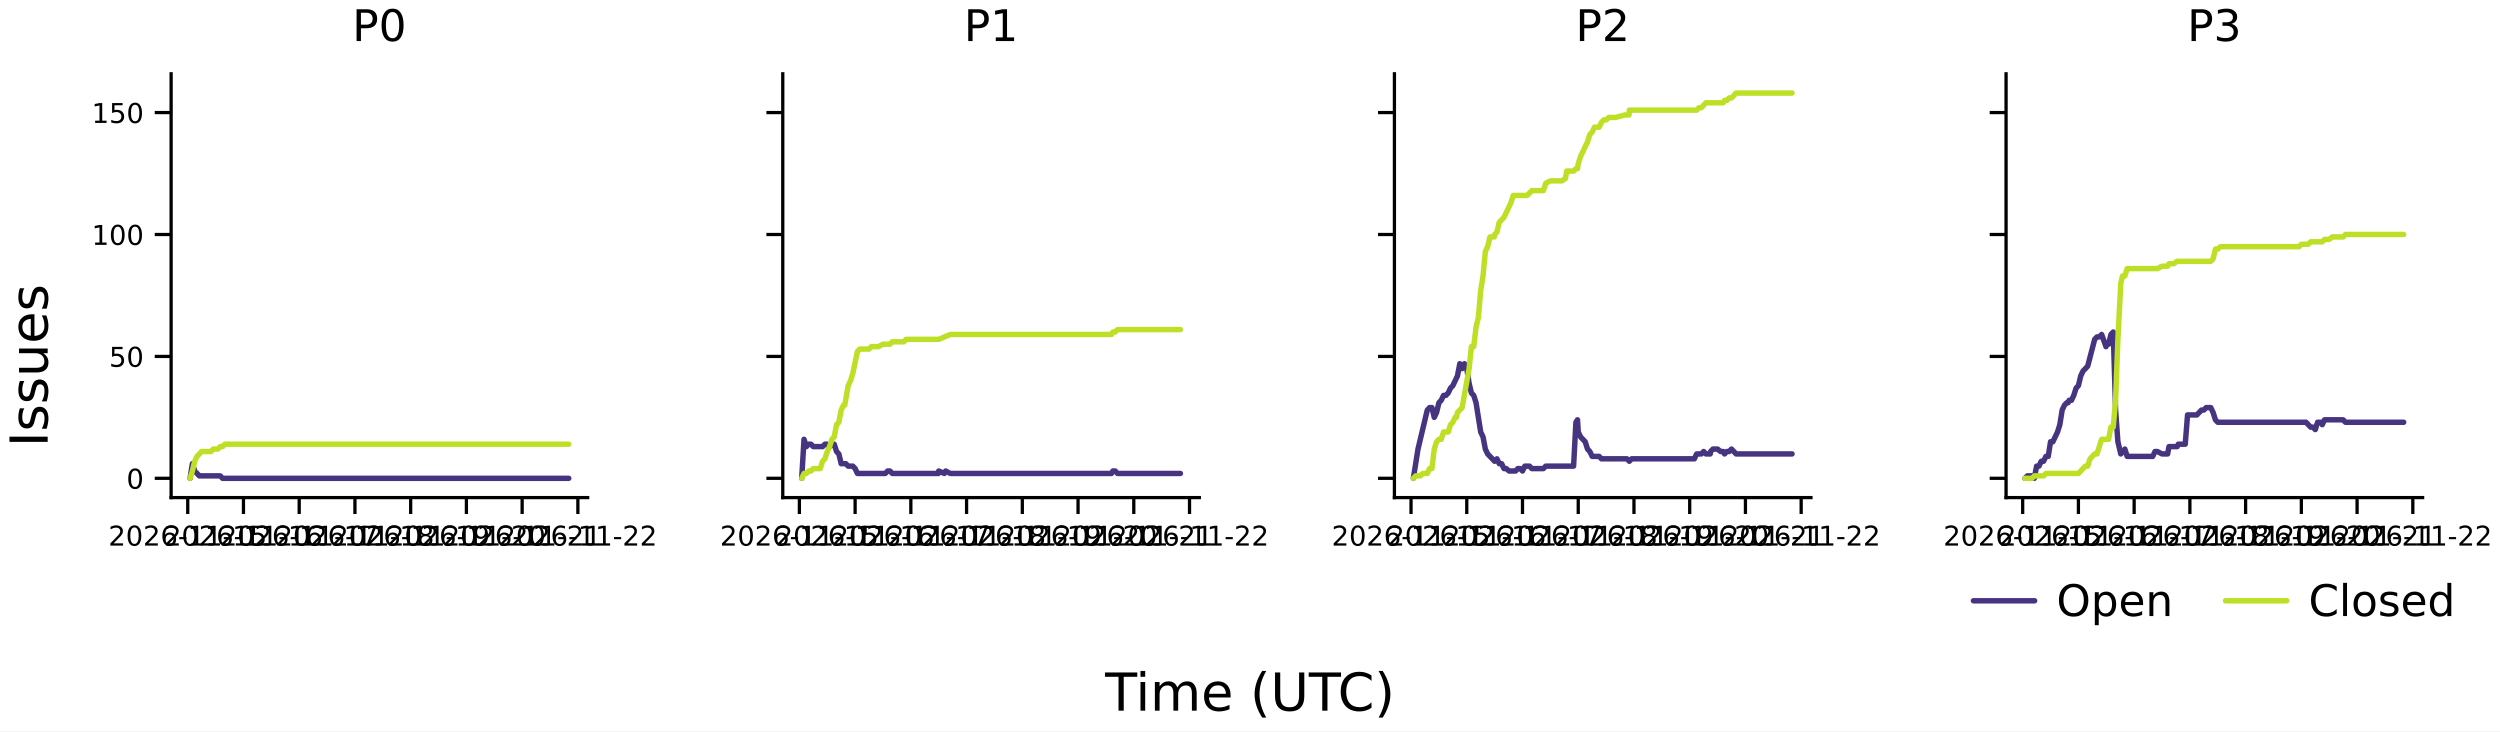
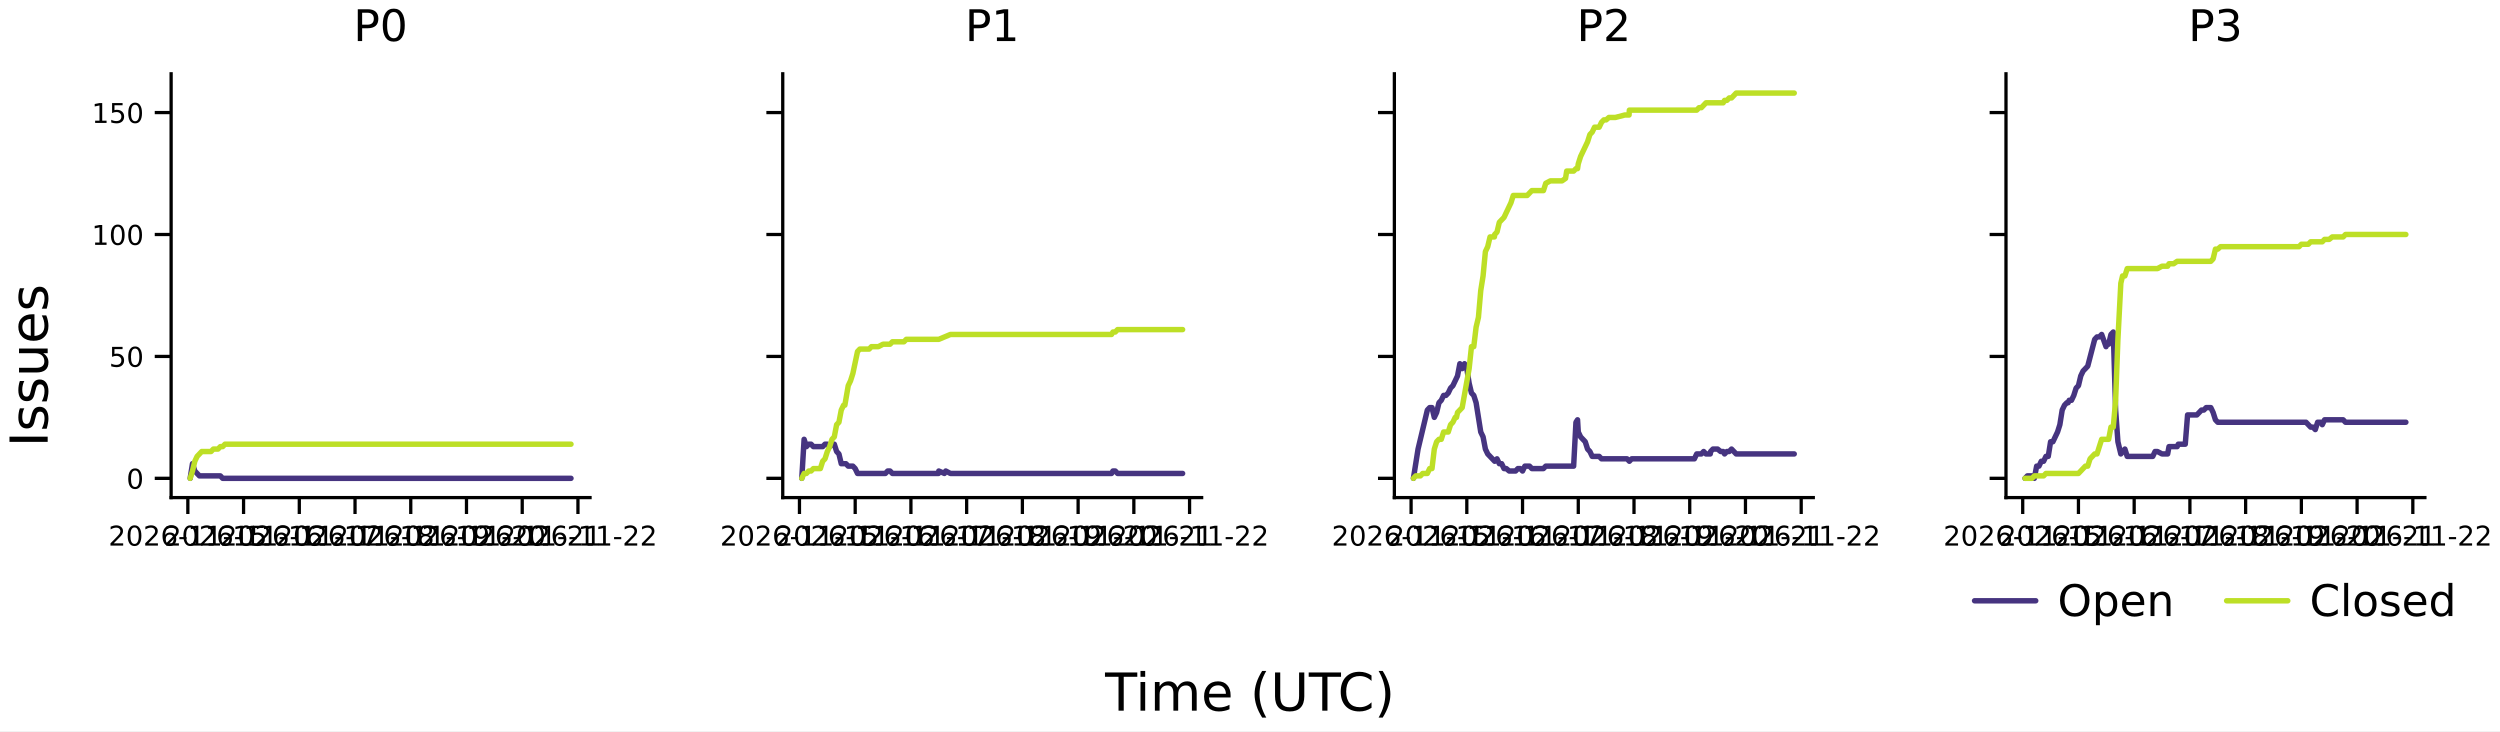
- <svg xmlns="http://www.w3.org/2000/svg" xmlns:xlink="http://www.w3.org/1999/xlink" width="457.922pt" height="133.92pt" viewBox="0 0 457.922 133.92" version="1.1">
+ <svg xmlns="http://www.w3.org/2000/svg" xmlns:xlink="http://www.w3.org/1999/xlink" width="457.921pt" height="133.92pt" viewBox="0 0 457.921 133.92" version="1.1">
  <defs>
    <style type="text/css">*{stroke-linejoin: round; stroke-linecap: butt}</style>
  </defs>
  <g id="figure_1">
    <g id="patch_1">
-       <path d="M 0 133.92  L 457.922 133.92  L 457.922 0  L 0 0  z " style="fill: #ffffff" />
+       <path d="M 0 133.92  L 457.921 133.92  L 457.921 0  L 0 0  z " style="fill: #ffffff" />
    </g>
    <g id="axes_1">
      <g id="patch_2">
-         <path d="M 31.344 91.143  L 107.643 91.143  L 107.643 13.518  L 31.344 13.518  z " style="fill: #ffffff" />
+         <path d="M 31.344 91.143  L 108.074 91.143  L 108.074 13.518  L 31.344 13.518  z " style="fill: #ffffff" />
      </g>
      <g id="matplotlib.axis_1">
        <g id="xtick_1">
          <g id="line2d_1">
            <defs>
-               <path id="m4ff98af9e7" d="M 0 0  L 0 3  " style="stroke: #000000; stroke-width: 0.6" />
+               <path id="m956d6ae43d" d="M 0 0  L 0 3  " style="stroke: #000000; stroke-width: 0.6" />
            </defs>
            <g>
-               <use xlink:href="#m4ff98af9e7" x="34.387" y="91.143" style="stroke: #000000; stroke-width: 0.6" />
+               <use xlink:href="#m956d6ae43d" x="34.406" y="91.143" style="stroke: #000000; stroke-width: 0.6" />
            </g>
          </g>
          <g id="text_1">
-             <text style="font-size: 5px; font-family: 'DejaVu Sans', sans-serif; text-anchor: middle" x="34.387" y="99.942" transform="rotate(-0 34.38653 99.94197)">2026-11-15</text>
+             <text style="font-size: 5px; font-family: 'DejaVu Sans', sans-serif; text-anchor: middle" x="34.406" y="99.942" transform="rotate(-0 34.40614 99.94197)">2026-11-15</text>
          </g>
        </g>
        <g id="xtick_2">
          <g id="line2d_2">
            <g>
-               <use xlink:href="#m4ff98af9e7" x="44.595" y="91.143" style="stroke: #000000; stroke-width: 0.6" />
+               <use xlink:href="#m956d6ae43d" x="44.614" y="91.143" style="stroke: #000000; stroke-width: 0.6" />
            </g>
          </g>
          <g id="text_2">
-             <text style="font-size: 5px; font-family: 'DejaVu Sans', sans-serif; text-anchor: middle" x="44.595" y="99.942" transform="rotate(-0 44.5953 99.94197)">2026-11-16</text>
+             <text style="font-size: 5px; font-family: 'DejaVu Sans', sans-serif; text-anchor: middle" x="44.614" y="99.942" transform="rotate(-0 44.61412 99.94197)">2026-11-16</text>
          </g>
        </g>
        <g id="xtick_3">
          <g id="line2d_3">
            <g>
-               <use xlink:href="#m4ff98af9e7" x="54.804" y="91.143" style="stroke: #000000; stroke-width: 0.6" />
+               <use xlink:href="#m956d6ae43d" x="54.822" y="91.143" style="stroke: #000000; stroke-width: 0.6" />
            </g>
          </g>
          <g id="text_3">
-             <text style="font-size: 5px; font-family: 'DejaVu Sans', sans-serif; text-anchor: middle" x="54.804" y="99.942" transform="rotate(-0 54.80407 99.94197)">2026-11-17</text>
+             <text style="font-size: 5px; font-family: 'DejaVu Sans', sans-serif; text-anchor: middle" x="54.822" y="99.942" transform="rotate(-0 54.82209 99.94197)">2026-11-17</text>
          </g>
        </g>
        <g id="xtick_4">
          <g id="line2d_4">
            <g>
-               <use xlink:href="#m4ff98af9e7" x="65.013" y="91.143" style="stroke: #000000; stroke-width: 0.6" />
+               <use xlink:href="#m956d6ae43d" x="65.03" y="91.143" style="stroke: #000000; stroke-width: 0.6" />
            </g>
          </g>
          <g id="text_4">
-             <text style="font-size: 5px; font-family: 'DejaVu Sans', sans-serif; text-anchor: middle" x="65.013" y="99.942" transform="rotate(-0 65.01285 99.94197)">2026-11-18</text>
+             <text style="font-size: 5px; font-family: 'DejaVu Sans', sans-serif; text-anchor: middle" x="65.03" y="99.942" transform="rotate(-0 65.03007 99.94197)">2026-11-18</text>
          </g>
        </g>
        <g id="xtick_5">
          <g id="line2d_5">
            <g>
-               <use xlink:href="#m4ff98af9e7" x="75.222" y="91.143" style="stroke: #000000; stroke-width: 0.6" />
+               <use xlink:href="#m956d6ae43d" x="75.238" y="91.143" style="stroke: #000000; stroke-width: 0.6" />
            </g>
          </g>
          <g id="text_5">
-             <text style="font-size: 5px; font-family: 'DejaVu Sans', sans-serif; text-anchor: middle" x="75.222" y="99.942" transform="rotate(-0 75.22162 99.94197)">2026-11-19</text>
+             <text style="font-size: 5px; font-family: 'DejaVu Sans', sans-serif; text-anchor: middle" x="75.238" y="99.942" transform="rotate(-0 75.23804 99.94197)">2026-11-19</text>
          </g>
        </g>
        <g id="xtick_6">
          <g id="line2d_6">
            <g>
-               <use xlink:href="#m4ff98af9e7" x="85.43" y="91.143" style="stroke: #000000; stroke-width: 0.6" />
+               <use xlink:href="#m956d6ae43d" x="85.446" y="91.143" style="stroke: #000000; stroke-width: 0.6" />
            </g>
          </g>
          <g id="text_6">
-             <text style="font-size: 5px; font-family: 'DejaVu Sans', sans-serif; text-anchor: middle" x="85.43" y="99.942" transform="rotate(-0 85.43039 99.94197)">2026-11-20</text>
+             <text style="font-size: 5px; font-family: 'DejaVu Sans', sans-serif; text-anchor: middle" x="85.446" y="99.942" transform="rotate(-0 85.44602 99.94197)">2026-11-20</text>
          </g>
        </g>
        <g id="xtick_7">
          <g id="line2d_7">
            <g>
-               <use xlink:href="#m4ff98af9e7" x="95.639" y="91.143" style="stroke: #000000; stroke-width: 0.6" />
+               <use xlink:href="#m956d6ae43d" x="95.654" y="91.143" style="stroke: #000000; stroke-width: 0.6" />
            </g>
          </g>
          <g id="text_7">
-             <text style="font-size: 5px; font-family: 'DejaVu Sans', sans-serif; text-anchor: middle" x="95.639" y="99.942" transform="rotate(-0 95.63916 99.94197)">2026-11-21</text>
+             <text style="font-size: 5px; font-family: 'DejaVu Sans', sans-serif; text-anchor: middle" x="95.654" y="99.942" transform="rotate(-0 95.654 99.94197)">2026-11-21</text>
          </g>
        </g>
        <g id="xtick_8">
          <g id="line2d_8">
            <g>
-               <use xlink:href="#m4ff98af9e7" x="105.848" y="91.143" style="stroke: #000000; stroke-width: 0.6" />
+               <use xlink:href="#m956d6ae43d" x="105.862" y="91.143" style="stroke: #000000; stroke-width: 0.6" />
            </g>
          </g>
          <g id="text_8">
-             <text style="font-size: 5px; font-family: 'DejaVu Sans', sans-serif; text-anchor: middle" x="105.848" y="99.942" transform="rotate(-0 105.8479 99.94197)">2026-11-22</text>
+             <text style="font-size: 5px; font-family: 'DejaVu Sans', sans-serif; text-anchor: middle" x="105.862" y="99.942" transform="rotate(-0 105.862 99.94197)">2026-11-22</text>
          </g>
        </g>
      </g>
      <g id="matplotlib.axis_2">
        <g id="ytick_1">
          <g id="line2d_9">
            <defs>
-               <path id="mc484e3bed1" d="M 0 0  L -3 0  " style="stroke: #000000; stroke-width: 0.6" />
+               <path id="mdee4c0a2d7" d="M 0 0  L -3 0  " style="stroke: #000000; stroke-width: 0.6" />
            </defs>
            <g>
-               <use xlink:href="#mc484e3bed1" x="31.344" y="87.615" style="stroke: #000000; stroke-width: 0.6" />
+               <use xlink:href="#mdee4c0a2d7" x="31.344" y="87.615" style="stroke: #000000; stroke-width: 0.6" />
            </g>
          </g>
          <g id="text_9">
            <text style="font-size: 5px; font-family: 'DejaVu Sans', sans-serif; text-anchor: end" x="26.344" y="89.514" transform="rotate(-0 26.34375 89.51415)">0</text>
          </g>
        </g>
        <g id="ytick_2">
          <g id="line2d_10">
            <g>
-               <use xlink:href="#mc484e3bed1" x="31.344" y="65.283" style="stroke: #000000; stroke-width: 0.6" />
+               <use xlink:href="#mdee4c0a2d7" x="31.344" y="65.283" style="stroke: #000000; stroke-width: 0.6" />
            </g>
          </g>
          <g id="text_10">
            <text style="font-size: 5px; font-family: 'DejaVu Sans', sans-serif; text-anchor: end" x="26.344" y="67.182" transform="rotate(-0 26.34375 67.18244)">50</text>
          </g>
        </g>
        <g id="ytick_3">
          <g id="line2d_11">
            <g>
-               <use xlink:href="#mc484e3bed1" x="31.344" y="42.951" style="stroke: #000000; stroke-width: 0.6" />
+               <use xlink:href="#mdee4c0a2d7" x="31.344" y="42.951" style="stroke: #000000; stroke-width: 0.6" />
            </g>
          </g>
          <g id="text_11">
            <text style="font-size: 5px; font-family: 'DejaVu Sans', sans-serif; text-anchor: end" x="26.344" y="44.851" transform="rotate(-0 26.34375 44.85073)">100</text>
          </g>
        </g>
        <g id="ytick_4">
          <g id="line2d_12">
            <g>
-               <use xlink:href="#mc484e3bed1" x="31.344" y="20.62" style="stroke: #000000; stroke-width: 0.6" />
+               <use xlink:href="#mdee4c0a2d7" x="31.344" y="20.62" style="stroke: #000000; stroke-width: 0.6" />
            </g>
          </g>
          <g id="text_12">
            <text style="font-size: 5px; font-family: 'DejaVu Sans', sans-serif; text-anchor: end" x="26.344" y="22.519" transform="rotate(-0 26.34375 22.51902)">150</text>
          </g>
        </g>
      </g>
      <g id="line2d_13">
-         <path d="M 34.812 87.615  L 35.237 84.935  L 35.663 86.275  L 36.513 87.168  L 40.342 87.168  L 40.767 87.615  L 104.175 87.615  L 104.175 87.615  " clip-path="url(#pfee3cff7cd)" style="fill: none; stroke: #463480; stroke-linecap: round" />
+         <path d="M 34.831 87.615  L 35.257 84.935  L 35.682 86.275  L 36.533 87.168  L 40.361 87.168  L 40.786 87.615  L 104.586 87.615  L 104.586 87.615  " clip-path="url(#p3a1aa15838)" style="fill: none; stroke: #463480; stroke-linecap: round" />
      </g>
      <g id="line2d_14">
-         <path d="M 34.812 87.615  L 35.237 86.275  L 35.663 84.488  L 36.088 83.595  L 36.939 82.702  L 38.64 82.702  L 39.066 82.255  L 39.916 82.255  L 40.342 81.808  L 40.767 81.808  L 41.192 81.362  L 104.175 81.362  L 104.175 81.362  " clip-path="url(#pfee3cff7cd)" style="fill: none; stroke: #bddf26; stroke-linecap: round" />
+         <path d="M 34.831 87.615  L 35.257 86.275  L 35.682 84.488  L 36.107 83.595  L 36.958 82.702  L 38.659 82.702  L 39.085 82.255  L 39.935 82.255  L 40.361 81.808  L 40.786 81.808  L 41.211 81.362  L 104.586 81.362  L 104.586 81.362  " clip-path="url(#p3a1aa15838)" style="fill: none; stroke: #bddf26; stroke-linecap: round" />
      </g>
      <g id="patch_3">
        <path d="M 31.344 91.143  L 31.344 13.518  " style="fill: none; stroke: #000000; stroke-width: 0.6; stroke-linejoin: miter; stroke-linecap: square" />
      </g>
      <g id="patch_4">
-         <path d="M 31.344 91.143  L 107.643 91.143  " style="fill: none; stroke: #000000; stroke-width: 0.6; stroke-linejoin: miter; stroke-linecap: square" />
+         <path d="M 31.344 91.143  L 108.074 91.143  " style="fill: none; stroke: #000000; stroke-width: 0.6; stroke-linejoin: miter; stroke-linecap: square" />
      </g>
      <g id="text_13">
-         <text style="font-size: 8px; font-family: 'DejaVu Sans', sans-serif; text-anchor: middle" x="69.493" y="7.518" transform="rotate(-0 69.49336 7.518125)">P0</text>
+         <text style="font-size: 8px; font-family: 'DejaVu Sans', sans-serif; text-anchor: middle" x="69.709" y="7.518" transform="rotate(-0 69.70873 7.518125)">P0</text>
      </g>
    </g>
    <g id="axes_2">
      <g id="patch_5">
-         <path d="M 143.379 91.143  L 219.678 91.143  L 219.678 13.518  L 143.379 13.518  z " style="fill: #ffffff" />
+         <path d="M 143.374 91.143  L 220.104 91.143  L 220.104 13.518  L 143.374 13.518  z " style="fill: #ffffff" />
      </g>
      <g id="matplotlib.axis_3">
        <g id="xtick_9">
          <g id="line2d_15">
            <g>
-               <use xlink:href="#m4ff98af9e7" x="146.421" y="91.143" style="stroke: #000000; stroke-width: 0.6" />
+               <use xlink:href="#m956d6ae43d" x="146.436" y="91.143" style="stroke: #000000; stroke-width: 0.6" />
            </g>
          </g>
          <g id="text_14">
-             <text style="font-size: 5px; font-family: 'DejaVu Sans', sans-serif; text-anchor: middle" x="146.421" y="99.942" transform="rotate(-0 146.4214 99.94197)">2026-11-15</text>
+             <text style="font-size: 5px; font-family: 'DejaVu Sans', sans-serif; text-anchor: middle" x="146.436" y="99.942" transform="rotate(-0 146.4363 99.94197)">2026-11-15</text>
          </g>
        </g>
        <g id="xtick_10">
          <g id="line2d_16">
            <g>
-               <use xlink:href="#m4ff98af9e7" x="156.63" y="91.143" style="stroke: #000000; stroke-width: 0.6" />
+               <use xlink:href="#m956d6ae43d" x="156.644" y="91.143" style="stroke: #000000; stroke-width: 0.6" />
            </g>
          </g>
          <g id="text_15">
-             <text style="font-size: 5px; font-family: 'DejaVu Sans', sans-serif; text-anchor: middle" x="156.63" y="99.942" transform="rotate(-0 156.6302 99.94197)">2026-11-16</text>
+             <text style="font-size: 5px; font-family: 'DejaVu Sans', sans-serif; text-anchor: middle" x="156.644" y="99.942" transform="rotate(-0 156.6443 99.94197)">2026-11-16</text>
          </g>
        </g>
        <g id="xtick_11">
          <g id="line2d_17">
            <g>
-               <use xlink:href="#m4ff98af9e7" x="166.839" y="91.143" style="stroke: #000000; stroke-width: 0.6" />
+               <use xlink:href="#m956d6ae43d" x="166.852" y="91.143" style="stroke: #000000; stroke-width: 0.6" />
            </g>
          </g>
          <g id="text_16">
-             <text style="font-size: 5px; font-family: 'DejaVu Sans', sans-serif; text-anchor: middle" x="166.839" y="99.942" transform="rotate(-0 166.839 99.94197)">2026-11-17</text>
+             <text style="font-size: 5px; font-family: 'DejaVu Sans', sans-serif; text-anchor: middle" x="166.852" y="99.942" transform="rotate(-0 166.8523 99.94197)">2026-11-17</text>
          </g>
        </g>
        <g id="xtick_12">
          <g id="line2d_18">
            <g>
-               <use xlink:href="#m4ff98af9e7" x="177.048" y="91.143" style="stroke: #000000; stroke-width: 0.6" />
+               <use xlink:href="#m956d6ae43d" x="177.06" y="91.143" style="stroke: #000000; stroke-width: 0.6" />
            </g>
          </g>
          <g id="text_17">
-             <text style="font-size: 5px; font-family: 'DejaVu Sans', sans-serif; text-anchor: middle" x="177.048" y="99.942" transform="rotate(-0 177.0478 99.94197)">2026-11-18</text>
+             <text style="font-size: 5px; font-family: 'DejaVu Sans', sans-serif; text-anchor: middle" x="177.06" y="99.942" transform="rotate(-0 177.0603 99.94197)">2026-11-18</text>
          </g>
        </g>
        <g id="xtick_13">
          <g id="line2d_19">
            <g>
-               <use xlink:href="#m4ff98af9e7" x="187.257" y="91.143" style="stroke: #000000; stroke-width: 0.6" />
+               <use xlink:href="#m956d6ae43d" x="187.268" y="91.143" style="stroke: #000000; stroke-width: 0.6" />
            </g>
          </g>
          <g id="text_18">
-             <text style="font-size: 5px; font-family: 'DejaVu Sans', sans-serif; text-anchor: middle" x="187.257" y="99.942" transform="rotate(-0 187.2565 99.94197)">2026-11-19</text>
+             <text style="font-size: 5px; font-family: 'DejaVu Sans', sans-serif; text-anchor: middle" x="187.268" y="99.942" transform="rotate(-0 187.2682 99.94197)">2026-11-19</text>
          </g>
        </g>
        <g id="xtick_14">
          <g id="line2d_20">
            <g>
-               <use xlink:href="#m4ff98af9e7" x="197.465" y="91.143" style="stroke: #000000; stroke-width: 0.6" />
+               <use xlink:href="#m956d6ae43d" x="197.476" y="91.143" style="stroke: #000000; stroke-width: 0.6" />
            </g>
          </g>
          <g id="text_19">
-             <text style="font-size: 5px; font-family: 'DejaVu Sans', sans-serif; text-anchor: middle" x="197.465" y="99.942" transform="rotate(-0 197.4653 99.94197)">2026-11-20</text>
+             <text style="font-size: 5px; font-family: 'DejaVu Sans', sans-serif; text-anchor: middle" x="197.476" y="99.942" transform="rotate(-0 197.4762 99.94197)">2026-11-20</text>
          </g>
        </g>
        <g id="xtick_15">
          <g id="line2d_21">
            <g>
-               <use xlink:href="#m4ff98af9e7" x="207.674" y="91.143" style="stroke: #000000; stroke-width: 0.6" />
+               <use xlink:href="#m956d6ae43d" x="207.684" y="91.143" style="stroke: #000000; stroke-width: 0.6" />
            </g>
          </g>
          <g id="text_20">
-             <text style="font-size: 5px; font-family: 'DejaVu Sans', sans-serif; text-anchor: middle" x="207.674" y="99.942" transform="rotate(-0 207.6741 99.94197)">2026-11-21</text>
+             <text style="font-size: 5px; font-family: 'DejaVu Sans', sans-serif; text-anchor: middle" x="207.684" y="99.942" transform="rotate(-0 207.6842 99.94197)">2026-11-21</text>
          </g>
        </g>
        <g id="xtick_16">
          <g id="line2d_22">
            <g>
-               <use xlink:href="#m4ff98af9e7" x="217.883" y="91.143" style="stroke: #000000; stroke-width: 0.6" />
+               <use xlink:href="#m956d6ae43d" x="217.892" y="91.143" style="stroke: #000000; stroke-width: 0.6" />
            </g>
          </g>
          <g id="text_21">
-             <text style="font-size: 5px; font-family: 'DejaVu Sans', sans-serif; text-anchor: middle" x="217.883" y="99.942" transform="rotate(-0 217.8829 99.94197)">2026-11-22</text>
+             <text style="font-size: 5px; font-family: 'DejaVu Sans', sans-serif; text-anchor: middle" x="217.892" y="99.942" transform="rotate(-0 217.8922 99.94197)">2026-11-22</text>
          </g>
        </g>
      </g>
      <g id="matplotlib.axis_4">
        <g id="ytick_5">
          <g id="line2d_23">
            <g>
-               <use xlink:href="#mc484e3bed1" x="143.379" y="87.615" style="stroke: #000000; stroke-width: 0.6" />
+               <use xlink:href="#mdee4c0a2d7" x="143.374" y="87.615" style="stroke: #000000; stroke-width: 0.6" />
            </g>
          </g>
        </g>
        <g id="ytick_6">
          <g id="line2d_24">
            <g>
-               <use xlink:href="#mc484e3bed1" x="143.379" y="65.283" style="stroke: #000000; stroke-width: 0.6" />
+               <use xlink:href="#mdee4c0a2d7" x="143.374" y="65.283" style="stroke: #000000; stroke-width: 0.6" />
            </g>
          </g>
        </g>
        <g id="ytick_7">
          <g id="line2d_25">
            <g>
-               <use xlink:href="#mc484e3bed1" x="143.379" y="42.951" style="stroke: #000000; stroke-width: 0.6" />
+               <use xlink:href="#mdee4c0a2d7" x="143.374" y="42.951" style="stroke: #000000; stroke-width: 0.6" />
            </g>
          </g>
        </g>
        <g id="ytick_8">
          <g id="line2d_26">
            <g>
-               <use xlink:href="#mc484e3bed1" x="143.379" y="20.62" style="stroke: #000000; stroke-width: 0.6" />
+               <use xlink:href="#mdee4c0a2d7" x="143.374" y="20.62" style="stroke: #000000; stroke-width: 0.6" />
            </g>
          </g>
        </g>
      </g>
      <g id="line2d_27">
-         <path d="M 146.847 87.615  L 147.272 80.469  L 147.698 81.808  L 148.123 81.362  L 148.548 81.362  L 148.974 81.808  L 150.675 81.808  L 151.1 81.362  L 151.526 81.362  L 151.951 81.808  L 152.377 81.362  L 152.802 81.362  L 153.227 82.702  L 153.653 83.148  L 154.078 84.935  L 154.929 84.935  L 155.354 85.382  L 156.205 85.382  L 156.63 85.828  L 157.056 86.721  L 162.16 86.721  L 162.585 86.275  L 163.011 86.275  L 163.443 86.721  L 171.894 86.721  L 171.943 86.275  L 172.971 86.721  L 173.219 86.275  L 174.07 86.721  L 203.591 86.721  L 203.846 86.275  L 204.271 86.275  L 204.697 86.721  L 216.21 86.721  L 216.21 86.721  " clip-path="url(#pb8b8afdeca)" style="fill: none; stroke: #463480; stroke-linecap: round" />
+         <path d="M 146.862 87.615  L 147.287 80.469  L 147.712 81.808  L 148.138 81.362  L 148.563 81.362  L 148.988 81.808  L 150.69 81.808  L 151.115 81.362  L 151.54 81.362  L 151.966 81.808  L 152.391 81.362  L 152.816 81.362  L 153.242 82.702  L 153.667 83.148  L 154.092 84.935  L 154.943 84.935  L 155.368 85.382  L 156.219 85.382  L 156.644 85.828  L 157.07 86.721  L 162.174 86.721  L 162.599 86.275  L 163.024 86.275  L 163.457 86.721  L 171.907 86.721  L 171.956 86.275  L 172.984 86.721  L 173.232 86.275  L 174.083 86.721  L 203.601 86.721  L 203.856 86.275  L 204.282 86.275  L 204.707 86.721  L 216.616 86.721  L 216.616 86.721  " clip-path="url(#pc9d07dd078)" style="fill: none; stroke: #463480; stroke-linecap: round" />
      </g>
      <g id="line2d_28">
-         <path d="M 146.847 87.615  L 147.272 86.721  L 147.698 86.721  L 148.123 86.275  L 148.548 86.275  L 148.974 85.828  L 150.25 85.828  L 150.675 84.488  L 151.1 84.042  L 151.526 82.702  L 151.951 81.808  L 152.377 80.469  L 152.802 80.022  L 153.227 77.789  L 153.653 77.342  L 154.078 75.109  L 154.503 74.216  L 154.737 74.216  L 155.354 70.643  L 155.779 69.749  L 156.205 68.409  L 157.056 64.39  L 157.481 63.943  L 159.182 63.943  L 159.608 63.496  L 160.884 63.496  L 161.735 63.05  L 163.011 63.05  L 163.443 62.603  L 165.563 62.603  L 165.988 62.157  L 171.943 62.157  L 174.07 61.263  L 203.591 61.263  L 203.846 60.817  L 204.271 60.817  L 204.697 60.37  L 216.21 60.37  L 216.21 60.37  " clip-path="url(#pb8b8afdeca)" style="fill: none; stroke: #bddf26; stroke-linecap: round" />
+         <path d="M 146.862 87.615  L 147.287 86.721  L 147.712 86.721  L 148.138 86.275  L 148.563 86.275  L 148.988 85.828  L 150.264 85.828  L 150.69 84.488  L 151.115 84.042  L 151.54 82.702  L 151.966 81.808  L 152.391 80.469  L 152.816 80.022  L 153.242 77.789  L 153.667 77.342  L 154.092 75.109  L 154.518 74.216  L 154.752 74.216  L 155.368 70.643  L 155.794 69.749  L 156.219 68.409  L 157.07 64.39  L 157.495 63.943  L 159.196 63.943  L 159.622 63.496  L 160.898 63.496  L 161.748 63.05  L 163.024 63.05  L 163.457 62.603  L 165.576 62.603  L 166.002 62.157  L 171.956 62.157  L 174.083 61.263  L 203.601 61.263  L 203.856 60.817  L 204.282 60.817  L 204.707 60.37  L 216.616 60.37  L 216.616 60.37  " clip-path="url(#pc9d07dd078)" style="fill: none; stroke: #bddf26; stroke-linecap: round" />
      </g>
      <g id="patch_6">
-         <path d="M 143.379 91.143  L 143.379 13.518  " style="fill: none; stroke: #000000; stroke-width: 0.6; stroke-linejoin: miter; stroke-linecap: square" />
+         <path d="M 143.374 91.143  L 143.374 13.518  " style="fill: none; stroke: #000000; stroke-width: 0.6; stroke-linejoin: miter; stroke-linecap: square" />
      </g>
      <g id="patch_7">
-         <path d="M 143.379 91.143  L 219.678 91.143  " style="fill: none; stroke: #000000; stroke-width: 0.6; stroke-linejoin: miter; stroke-linecap: square" />
+         <path d="M 143.374 91.143  L 220.104 91.143  " style="fill: none; stroke: #000000; stroke-width: 0.6; stroke-linejoin: miter; stroke-linecap: square" />
      </g>
      <g id="text_22">
-         <text style="font-size: 8px; font-family: 'DejaVu Sans', sans-serif; text-anchor: middle" x="181.528" y="7.518" transform="rotate(-0 181.5283 7.518125)">P1</text>
+         <text style="font-size: 8px; font-family: 'DejaVu Sans', sans-serif; text-anchor: middle" x="181.739" y="7.518" transform="rotate(-0 181.7389 7.518125)">P1</text>
      </g>
    </g>
    <g id="axes_3">
      <g id="patch_8">
-         <path d="M 255.414 91.143  L 331.713 91.143  L 331.713 13.518  L 255.414 13.518  z " style="fill: #ffffff" />
+         <path d="M 255.404 91.143  L 332.134 91.143  L 332.134 13.518  L 255.404 13.518  z " style="fill: #ffffff" />
      </g>
      <g id="matplotlib.axis_5">
        <g id="xtick_17">
          <g id="line2d_29">
            <g>
-               <use xlink:href="#m4ff98af9e7" x="258.456" y="91.143" style="stroke: #000000; stroke-width: 0.6" />
+               <use xlink:href="#m956d6ae43d" x="258.467" y="91.143" style="stroke: #000000; stroke-width: 0.6" />
            </g>
          </g>
          <g id="text_23">
-             <text style="font-size: 5px; font-family: 'DejaVu Sans', sans-serif; text-anchor: middle" x="258.456" y="99.942" transform="rotate(-0 258.4564 99.94197)">2026-11-15</text>
+             <text style="font-size: 5px; font-family: 'DejaVu Sans', sans-serif; text-anchor: middle" x="258.467" y="99.942" transform="rotate(-0 258.4665 99.94197)">2026-11-15</text>
          </g>
        </g>
        <g id="xtick_18">
          <g id="line2d_30">
            <g>
-               <use xlink:href="#m4ff98af9e7" x="268.665" y="91.143" style="stroke: #000000; stroke-width: 0.6" />
+               <use xlink:href="#m956d6ae43d" x="268.674" y="91.143" style="stroke: #000000; stroke-width: 0.6" />
            </g>
          </g>
          <g id="text_24">
-             <text style="font-size: 5px; font-family: 'DejaVu Sans', sans-serif; text-anchor: middle" x="268.665" y="99.942" transform="rotate(-0 268.6651 99.94197)">2026-11-16</text>
+             <text style="font-size: 5px; font-family: 'DejaVu Sans', sans-serif; text-anchor: middle" x="268.674" y="99.942" transform="rotate(-0 268.6745 99.94197)">2026-11-16</text>
          </g>
        </g>
        <g id="xtick_19">
          <g id="line2d_31">
            <g>
-               <use xlink:href="#m4ff98af9e7" x="278.874" y="91.143" style="stroke: #000000; stroke-width: 0.6" />
+               <use xlink:href="#m956d6ae43d" x="278.882" y="91.143" style="stroke: #000000; stroke-width: 0.6" />
            </g>
          </g>
          <g id="text_25">
-             <text style="font-size: 5px; font-family: 'DejaVu Sans', sans-serif; text-anchor: middle" x="278.874" y="99.942" transform="rotate(-0 278.8739 99.94197)">2026-11-17</text>
+             <text style="font-size: 5px; font-family: 'DejaVu Sans', sans-serif; text-anchor: middle" x="278.882" y="99.942" transform="rotate(-0 278.8825 99.94197)">2026-11-17</text>
          </g>
        </g>
        <g id="xtick_20">
          <g id="line2d_32">
            <g>
-               <use xlink:href="#m4ff98af9e7" x="289.083" y="91.143" style="stroke: #000000; stroke-width: 0.6" />
+               <use xlink:href="#m956d6ae43d" x="289.09" y="91.143" style="stroke: #000000; stroke-width: 0.6" />
            </g>
          </g>
          <g id="text_26">
-             <text style="font-size: 5px; font-family: 'DejaVu Sans', sans-serif; text-anchor: middle" x="289.083" y="99.942" transform="rotate(-0 289.0827 99.94197)">2026-11-18</text>
+             <text style="font-size: 5px; font-family: 'DejaVu Sans', sans-serif; text-anchor: middle" x="289.09" y="99.942" transform="rotate(-0 289.0904 99.94197)">2026-11-18</text>
          </g>
        </g>
        <g id="xtick_21">
          <g id="line2d_33">
            <g>
-               <use xlink:href="#m4ff98af9e7" x="299.291" y="91.143" style="stroke: #000000; stroke-width: 0.6" />
+               <use xlink:href="#m956d6ae43d" x="299.298" y="91.143" style="stroke: #000000; stroke-width: 0.6" />
            </g>
          </g>
          <g id="text_27">
-             <text style="font-size: 5px; font-family: 'DejaVu Sans', sans-serif; text-anchor: middle" x="299.291" y="99.942" transform="rotate(-0 299.2915 99.94197)">2026-11-19</text>
+             <text style="font-size: 5px; font-family: 'DejaVu Sans', sans-serif; text-anchor: middle" x="299.298" y="99.942" transform="rotate(-0 299.2984 99.94197)">2026-11-19</text>
          </g>
        </g>
        <g id="xtick_22">
          <g id="line2d_34">
            <g>
-               <use xlink:href="#m4ff98af9e7" x="309.5" y="91.143" style="stroke: #000000; stroke-width: 0.6" />
+               <use xlink:href="#m956d6ae43d" x="309.506" y="91.143" style="stroke: #000000; stroke-width: 0.6" />
            </g>
          </g>
          <g id="text_28">
-             <text style="font-size: 5px; font-family: 'DejaVu Sans', sans-serif; text-anchor: middle" x="309.5" y="99.942" transform="rotate(-0 309.5002 99.94197)">2026-11-20</text>
+             <text style="font-size: 5px; font-family: 'DejaVu Sans', sans-serif; text-anchor: middle" x="309.506" y="99.942" transform="rotate(-0 309.5064 99.94197)">2026-11-20</text>
          </g>
        </g>
        <g id="xtick_23">
          <g id="line2d_35">
            <g>
-               <use xlink:href="#m4ff98af9e7" x="319.709" y="91.143" style="stroke: #000000; stroke-width: 0.6" />
+               <use xlink:href="#m956d6ae43d" x="319.714" y="91.143" style="stroke: #000000; stroke-width: 0.6" />
            </g>
          </g>
          <g id="text_29">
-             <text style="font-size: 5px; font-family: 'DejaVu Sans', sans-serif; text-anchor: middle" x="319.709" y="99.942" transform="rotate(-0 319.709 99.94197)">2026-11-21</text>
+             <text style="font-size: 5px; font-family: 'DejaVu Sans', sans-serif; text-anchor: middle" x="319.714" y="99.942" transform="rotate(-0 319.7144 99.94197)">2026-11-21</text>
          </g>
        </g>
        <g id="xtick_24">
          <g id="line2d_36">
            <g>
-               <use xlink:href="#m4ff98af9e7" x="329.918" y="91.143" style="stroke: #000000; stroke-width: 0.6" />
+               <use xlink:href="#m956d6ae43d" x="329.922" y="91.143" style="stroke: #000000; stroke-width: 0.6" />
            </g>
          </g>
          <g id="text_30">
-             <text style="font-size: 5px; font-family: 'DejaVu Sans', sans-serif; text-anchor: middle" x="329.918" y="99.942" transform="rotate(-0 329.9178 99.94197)">2026-11-22</text>
+             <text style="font-size: 5px; font-family: 'DejaVu Sans', sans-serif; text-anchor: middle" x="329.922" y="99.942" transform="rotate(-0 329.9224 99.94197)">2026-11-22</text>
          </g>
        </g>
      </g>
      <g id="matplotlib.axis_6">
        <g id="ytick_9">
          <g id="line2d_37">
            <g>
-               <use xlink:href="#mc484e3bed1" x="255.414" y="87.615" style="stroke: #000000; stroke-width: 0.6" />
+               <use xlink:href="#mdee4c0a2d7" x="255.404" y="87.615" style="stroke: #000000; stroke-width: 0.6" />
            </g>
          </g>
        </g>
        <g id="ytick_10">
          <g id="line2d_38">
            <g>
-               <use xlink:href="#mc484e3bed1" x="255.414" y="65.283" style="stroke: #000000; stroke-width: 0.6" />
+               <use xlink:href="#mdee4c0a2d7" x="255.404" y="65.283" style="stroke: #000000; stroke-width: 0.6" />
            </g>
          </g>
        </g>
        <g id="ytick_11">
          <g id="line2d_39">
            <g>
-               <use xlink:href="#mc484e3bed1" x="255.414" y="42.951" style="stroke: #000000; stroke-width: 0.6" />
+               <use xlink:href="#mdee4c0a2d7" x="255.404" y="42.951" style="stroke: #000000; stroke-width: 0.6" />
            </g>
          </g>
        </g>
        <g id="ytick_12">
          <g id="line2d_40">
            <g>
-               <use xlink:href="#mc484e3bed1" x="255.414" y="20.62" style="stroke: #000000; stroke-width: 0.6" />
+               <use xlink:href="#mdee4c0a2d7" x="255.404" y="20.62" style="stroke: #000000; stroke-width: 0.6" />
            </g>
          </g>
        </g>
      </g>
      <g id="line2d_41">
-         <path d="M 258.882 87.615  L 259.732 82.255  L 261.434 75.109  L 261.859 74.662  L 262.285 74.662  L 262.71 76.449  L 263.135 75.556  L 263.561 73.769  L 263.986 73.322  L 264.411 72.429  L 264.837 72.429  L 265.262 71.983  L 265.688 71.089  L 266.113 70.643  L 266.964 68.856  L 267.389 66.623  L 267.814 67.516  L 268.24 66.623  L 268.665 67.516  L 269.091 70.196  L 269.516 71.983  L 269.941 72.429  L 270.367 73.769  L 271.217 79.129  L 271.643 80.022  L 272.068 82.255  L 272.493 83.148  L 273.77 84.488  L 274.195 84.042  L 274.62 84.935  L 275.046 84.935  L 275.478 85.828  L 275.896 85.828  L 276.428 86.275  L 277.598 86.275  L 278.023 85.828  L 278.449 85.828  L 278.874 86.275  L 279.299 85.382  L 280.15 85.382  L 280.575 85.828  L 282.702 85.828  L 283.128 85.382  L 288.232 85.382  L 288.657 77.342  L 288.948 76.896  L 289.083 79.129  L 289.508 80.022  L 290.359 80.915  L 290.784 82.255  L 291.21 82.702  L 291.635 83.595  L 292.911 83.595  L 293.336 84.042  L 298.015 84.042  L 298.441 84.488  L 298.866 84.042  L 310.351 84.042  L 310.776 83.148  L 311.627 83.148  L 312.052 82.702  L 312.478 83.148  L 313.258 83.148  L 313.329 82.702  L 313.754 82.255  L 314.605 82.255  L 315.158 82.702  L 315.625 82.702  L 315.881 83.148  L 316.306 82.702  L 316.731 82.702  L 317.157 82.255  L 318.008 83.148  L 328.245 83.148  L 328.245 83.148  " clip-path="url(#p3bc658aec5)" style="fill: none; stroke: #463480; stroke-linecap: round" />
+         <path d="M 258.892 87.615  L 259.743 82.255  L 261.444 75.109  L 261.869 74.662  L 262.295 74.662  L 262.72 76.449  L 263.145 75.556  L 263.571 73.769  L 263.996 73.322  L 264.421 72.429  L 264.847 72.429  L 265.272 71.983  L 265.697 71.089  L 266.123 70.643  L 266.973 68.856  L 267.399 66.623  L 267.824 67.516  L 268.249 66.623  L 268.674 67.516  L 269.1 70.196  L 269.525 71.983  L 269.95 72.429  L 270.376 73.769  L 271.226 79.129  L 271.652 80.022  L 272.077 82.255  L 272.502 83.148  L 273.778 84.488  L 274.204 84.042  L 274.629 84.935  L 275.054 84.935  L 275.487 85.828  L 275.905 85.828  L 276.437 86.275  L 277.606 86.275  L 278.032 85.828  L 278.457 85.828  L 278.882 86.275  L 279.308 85.382  L 280.158 85.382  L 280.584 85.828  L 282.71 85.828  L 283.136 85.382  L 288.24 85.382  L 288.665 77.342  L 288.956 76.896  L 289.09 79.129  L 289.516 80.022  L 290.366 80.915  L 290.792 82.255  L 291.217 82.702  L 291.642 83.595  L 292.918 83.595  L 293.344 84.042  L 298.022 84.042  L 298.448 84.488  L 298.873 84.042  L 310.357 84.042  L 310.782 83.148  L 311.633 83.148  L 312.058 82.702  L 312.484 83.148  L 313.264 83.148  L 313.334 82.702  L 313.76 82.255  L 314.61 82.255  L 315.163 82.702  L 315.631 82.702  L 315.886 83.148  L 316.312 82.702  L 316.737 82.702  L 317.162 82.255  L 318.013 83.148  L 328.646 83.148  L 328.646 83.148  " clip-path="url(#p3edd5224b2)" style="fill: none; stroke: #463480; stroke-linecap: round" />
      </g>
      <g id="line2d_42">
-         <path d="M 258.882 87.615  L 259.307 87.168  L 260.158 87.168  L 260.583 86.721  L 261.434 86.721  L 261.859 85.828  L 262.285 85.828  L 262.71 82.255  L 263.135 80.915  L 263.561 80.469  L 263.986 80.469  L 264.411 79.129  L 265.262 79.129  L 265.688 77.789  L 266.113 77.342  L 266.538 76.449  L 266.772 76.449  L 266.964 75.556  L 267.814 74.662  L 269.091 67.516  L 269.516 63.496  L 269.941 63.496  L 270.367 59.923  L 270.792 58.137  L 271.217 53.224  L 271.643 50.544  L 272.068 46.078  L 272.493 45.184  L 272.919 43.398  L 273.72 43.398  L 273.77 42.951  L 274.195 42.505  L 274.62 40.718  L 275.478 39.825  L 276.747 37.145  L 277.172 35.805  L 279.725 35.805  L 280.575 34.912  L 282.702 34.912  L 283.128 33.572  L 283.978 33.125  L 286.105 33.125  L 286.75 32.679  L 286.956 31.339  L 288.232 31.339  L 288.657 30.892  L 288.948 30.892  L 289.083 29.999  L 289.508 28.659  L 290.784 25.979  L 291.21 24.639  L 291.635 24.193  L 292.06 23.299  L 292.911 23.299  L 293.336 22.406  L 293.762 21.96  L 294.187 21.96  L 294.698 21.513  L 295.889 21.513  L 297.59 21.066  L 298.384 21.066  L 298.441 20.173  L 310.776 20.173  L 311.202 19.726  L 311.627 19.726  L 312.478 18.833  L 315.625 18.833  L 315.881 18.386  L 316.306 18.386  L 316.731 17.94  L 317.157 17.94  L 318.008 17.047  L 328.245 17.047  L 328.245 17.047  " clip-path="url(#p3bc658aec5)" style="fill: none; stroke: #bddf26; stroke-linecap: round" />
+         <path d="M 258.892 87.615  L 259.317 87.168  L 260.168 87.168  L 260.593 86.721  L 261.444 86.721  L 261.869 85.828  L 262.295 85.828  L 262.72 82.255  L 263.145 80.915  L 263.571 80.469  L 263.996 80.469  L 264.421 79.129  L 265.272 79.129  L 265.697 77.789  L 266.123 77.342  L 266.548 76.449  L 266.782 76.449  L 266.973 75.556  L 267.824 74.662  L 269.1 67.516  L 269.525 63.496  L 269.95 63.496  L 270.376 59.923  L 270.801 58.137  L 271.226 53.224  L 271.652 50.544  L 272.077 46.078  L 272.502 45.184  L 272.928 43.398  L 273.729 43.398  L 273.778 42.951  L 274.204 42.505  L 274.629 40.718  L 275.487 39.825  L 276.756 37.145  L 277.181 35.805  L 279.733 35.805  L 280.584 34.912  L 282.71 34.912  L 283.136 33.572  L 283.986 33.125  L 286.113 33.125  L 286.758 32.679  L 286.964 31.339  L 288.24 31.339  L 288.665 30.892  L 288.956 30.892  L 289.09 29.999  L 289.516 28.659  L 290.792 25.979  L 291.217 24.639  L 291.642 24.193  L 292.068 23.299  L 292.918 23.299  L 293.344 22.406  L 293.769 21.96  L 294.194 21.96  L 294.705 21.513  L 295.896 21.513  L 297.597 21.066  L 298.391 21.066  L 298.448 20.173  L 310.782 20.173  L 311.208 19.726  L 311.633 19.726  L 312.484 18.833  L 315.631 18.833  L 315.886 18.386  L 316.312 18.386  L 316.737 17.94  L 317.162 17.94  L 318.013 17.047  L 328.646 17.047  L 328.646 17.047  " clip-path="url(#p3edd5224b2)" style="fill: none; stroke: #bddf26; stroke-linecap: round" />
      </g>
      <g id="patch_9">
-         <path d="M 255.414 91.143  L 255.414 13.518  " style="fill: none; stroke: #000000; stroke-width: 0.6; stroke-linejoin: miter; stroke-linecap: square" />
+         <path d="M 255.404 91.143  L 255.404 13.518  " style="fill: none; stroke: #000000; stroke-width: 0.6; stroke-linejoin: miter; stroke-linecap: square" />
      </g>
      <g id="patch_10">
-         <path d="M 255.414 91.143  L 331.713 91.143  " style="fill: none; stroke: #000000; stroke-width: 0.6; stroke-linejoin: miter; stroke-linecap: square" />
+         <path d="M 255.404 91.143  L 332.134 91.143  " style="fill: none; stroke: #000000; stroke-width: 0.6; stroke-linejoin: miter; stroke-linecap: square" />
      </g>
      <g id="text_31">
-         <text style="font-size: 8px; font-family: 'DejaVu Sans', sans-serif; text-anchor: middle" x="293.563" y="7.518" transform="rotate(-0 293.5632 7.518125)">P2</text>
+         <text style="font-size: 8px; font-family: 'DejaVu Sans', sans-serif; text-anchor: middle" x="293.769" y="7.518" transform="rotate(-0 293.7691 7.518125)">P2</text>
      </g>
    </g>
    <g id="axes_4">
      <g id="patch_11">
-         <path d="M 367.449 91.143  L 443.748 91.143  L 443.748 13.518  L 367.449 13.518  z " style="fill: #ffffff" />
+         <path d="M 367.434 91.143  L 444.164 91.143  L 444.164 13.518  L 367.434 13.518  z " style="fill: #ffffff" />
      </g>
      <g id="matplotlib.axis_7">
        <g id="xtick_25">
          <g id="line2d_43">
            <g>
-               <use xlink:href="#m4ff98af9e7" x="370.491" y="91.143" style="stroke: #000000; stroke-width: 0.6" />
+               <use xlink:href="#m956d6ae43d" x="370.497" y="91.143" style="stroke: #000000; stroke-width: 0.6" />
            </g>
          </g>
          <g id="text_32">
-             <text style="font-size: 5px; font-family: 'DejaVu Sans', sans-serif; text-anchor: middle" x="370.491" y="99.942" transform="rotate(-0 370.4913 99.94197)">2026-11-15</text>
+             <text style="font-size: 5px; font-family: 'DejaVu Sans', sans-serif; text-anchor: middle" x="370.497" y="99.942" transform="rotate(-0 370.4967 99.94197)">2026-11-15</text>
          </g>
        </g>
        <g id="xtick_26">
          <g id="line2d_44">
            <g>
-               <use xlink:href="#m4ff98af9e7" x="380.7" y="91.143" style="stroke: #000000; stroke-width: 0.6" />
+               <use xlink:href="#m956d6ae43d" x="380.705" y="91.143" style="stroke: #000000; stroke-width: 0.6" />
            </g>
          </g>
          <g id="text_33">
-             <text style="font-size: 5px; font-family: 'DejaVu Sans', sans-serif; text-anchor: middle" x="380.7" y="99.942" transform="rotate(-0 380.7001 99.94197)">2026-11-16</text>
+             <text style="font-size: 5px; font-family: 'DejaVu Sans', sans-serif; text-anchor: middle" x="380.705" y="99.942" transform="rotate(-0 380.7047 99.94197)">2026-11-16</text>
          </g>
        </g>
        <g id="xtick_27">
          <g id="line2d_45">
            <g>
-               <use xlink:href="#m4ff98af9e7" x="390.909" y="91.143" style="stroke: #000000; stroke-width: 0.6" />
+               <use xlink:href="#m956d6ae43d" x="390.913" y="91.143" style="stroke: #000000; stroke-width: 0.6" />
            </g>
          </g>
          <g id="text_34">
-             <text style="font-size: 5px; font-family: 'DejaVu Sans', sans-serif; text-anchor: middle" x="390.909" y="99.942" transform="rotate(-0 390.9088 99.94197)">2026-11-17</text>
+             <text style="font-size: 5px; font-family: 'DejaVu Sans', sans-serif; text-anchor: middle" x="390.913" y="99.942" transform="rotate(-0 390.9127 99.94197)">2026-11-17</text>
          </g>
        </g>
        <g id="xtick_28">
          <g id="line2d_46">
            <g>
-               <use xlink:href="#m4ff98af9e7" x="401.118" y="91.143" style="stroke: #000000; stroke-width: 0.6" />
+               <use xlink:href="#m956d6ae43d" x="401.121" y="91.143" style="stroke: #000000; stroke-width: 0.6" />
            </g>
          </g>
          <g id="text_35">
-             <text style="font-size: 5px; font-family: 'DejaVu Sans', sans-serif; text-anchor: middle" x="401.118" y="99.942" transform="rotate(-0 401.1176 99.94197)">2026-11-18</text>
+             <text style="font-size: 5px; font-family: 'DejaVu Sans', sans-serif; text-anchor: middle" x="401.121" y="99.942" transform="rotate(-0 401.1206 99.94197)">2026-11-18</text>
          </g>
        </g>
        <g id="xtick_29">
          <g id="line2d_47">
            <g>
-               <use xlink:href="#m4ff98af9e7" x="411.326" y="91.143" style="stroke: #000000; stroke-width: 0.6" />
+               <use xlink:href="#m956d6ae43d" x="411.329" y="91.143" style="stroke: #000000; stroke-width: 0.6" />
            </g>
          </g>
          <g id="text_36">
-             <text style="font-size: 5px; font-family: 'DejaVu Sans', sans-serif; text-anchor: middle" x="411.326" y="99.942" transform="rotate(-0 411.3264 99.94197)">2026-11-19</text>
+             <text style="font-size: 5px; font-family: 'DejaVu Sans', sans-serif; text-anchor: middle" x="411.329" y="99.942" transform="rotate(-0 411.3286 99.94197)">2026-11-19</text>
          </g>
        </g>
        <g id="xtick_30">
          <g id="line2d_48">
            <g>
-               <use xlink:href="#m4ff98af9e7" x="421.535" y="91.143" style="stroke: #000000; stroke-width: 0.6" />
+               <use xlink:href="#m956d6ae43d" x="421.537" y="91.143" style="stroke: #000000; stroke-width: 0.6" />
            </g>
          </g>
          <g id="text_37">
-             <text style="font-size: 5px; font-family: 'DejaVu Sans', sans-serif; text-anchor: middle" x="421.535" y="99.942" transform="rotate(-0 421.5351 99.94197)">2026-11-20</text>
+             <text style="font-size: 5px; font-family: 'DejaVu Sans', sans-serif; text-anchor: middle" x="421.537" y="99.942" transform="rotate(-0 421.5366 99.94197)">2026-11-20</text>
          </g>
        </g>
        <g id="xtick_31">
          <g id="line2d_49">
            <g>
-               <use xlink:href="#m4ff98af9e7" x="431.744" y="91.143" style="stroke: #000000; stroke-width: 0.6" />
+               <use xlink:href="#m956d6ae43d" x="431.745" y="91.143" style="stroke: #000000; stroke-width: 0.6" />
            </g>
          </g>
          <g id="text_38">
-             <text style="font-size: 5px; font-family: 'DejaVu Sans', sans-serif; text-anchor: middle" x="431.744" y="99.942" transform="rotate(-0 431.7439 99.94197)">2026-11-21</text>
+             <text style="font-size: 5px; font-family: 'DejaVu Sans', sans-serif; text-anchor: middle" x="431.745" y="99.942" transform="rotate(-0 431.7446 99.94197)">2026-11-21</text>
          </g>
        </g>
        <g id="xtick_32">
          <g id="line2d_50">
            <g>
-               <use xlink:href="#m4ff98af9e7" x="441.953" y="91.143" style="stroke: #000000; stroke-width: 0.6" />
+               <use xlink:href="#m956d6ae43d" x="441.953" y="91.143" style="stroke: #000000; stroke-width: 0.6" />
            </g>
          </g>
          <g id="text_39">
-             <text style="font-size: 5px; font-family: 'DejaVu Sans', sans-serif; text-anchor: middle" x="441.953" y="99.942" transform="rotate(-0 441.9527 99.94197)">2026-11-22</text>
+             <text style="font-size: 5px; font-family: 'DejaVu Sans', sans-serif; text-anchor: middle" x="441.953" y="99.942" transform="rotate(-0 441.9525 99.94197)">2026-11-22</text>
          </g>
        </g>
      </g>
      <g id="matplotlib.axis_8">
        <g id="ytick_13">
          <g id="line2d_51">
            <g>
-               <use xlink:href="#mc484e3bed1" x="367.449" y="87.615" style="stroke: #000000; stroke-width: 0.6" />
+               <use xlink:href="#mdee4c0a2d7" x="367.434" y="87.615" style="stroke: #000000; stroke-width: 0.6" />
            </g>
          </g>
        </g>
        <g id="ytick_14">
          <g id="line2d_52">
            <g>
-               <use xlink:href="#mc484e3bed1" x="367.449" y="65.283" style="stroke: #000000; stroke-width: 0.6" />
+               <use xlink:href="#mdee4c0a2d7" x="367.434" y="65.283" style="stroke: #000000; stroke-width: 0.6" />
            </g>
          </g>
        </g>
        <g id="ytick_15">
          <g id="line2d_53">
            <g>
-               <use xlink:href="#mc484e3bed1" x="367.449" y="42.951" style="stroke: #000000; stroke-width: 0.6" />
+               <use xlink:href="#mdee4c0a2d7" x="367.434" y="42.951" style="stroke: #000000; stroke-width: 0.6" />
            </g>
          </g>
        </g>
        <g id="ytick_16">
          <g id="line2d_54">
            <g>
-               <use xlink:href="#mc484e3bed1" x="367.449" y="20.62" style="stroke: #000000; stroke-width: 0.6" />
+               <use xlink:href="#mdee4c0a2d7" x="367.434" y="20.62" style="stroke: #000000; stroke-width: 0.6" />
            </g>
          </g>
        </g>
      </g>
      <g id="line2d_55">
-         <path d="M 370.917 87.615  L 371.342 87.168  L 372.193 87.168  L 372.618 87.615  L 373.043 85.382  L 373.469 85.382  L 373.894 84.488  L 374.32 84.488  L 374.745 83.595  L 375.17 83.595  L 375.596 80.915  L 376.021 80.915  L 376.872 79.129  L 377.297 77.789  L 377.722 75.109  L 378.148 74.216  L 378.573 73.769  L 378.807 73.769  L 378.999 73.322  L 379.424 73.322  L 379.849 72.429  L 380.275 71.089  L 380.7 70.643  L 381.125 68.856  L 381.551 67.963  L 382.402 67.07  L 383.678 62.157  L 384.103 61.71  L 384.528 61.71  L 384.954 61.263  L 385.755 63.496  L 385.804 63.05  L 386.23 63.05  L 386.655 61.263  L 387.081 60.817  L 387.513 75.109  L 387.931 80.915  L 388.463 83.148  L 389.207 82.255  L 389.633 83.595  L 394.312 83.595  L 394.737 82.702  L 395.162 82.702  L 396.013 83.148  L 397.041 83.148  L 397.289 81.808  L 398.785 81.808  L 398.991 81.362  L 400.267 81.362  L 400.692 76.002  L 402.394 76.002  L 403.244 75.109  L 403.67 75.109  L 404.095 74.662  L 404.946 74.662  L 405.371 75.556  L 405.797 76.896  L 406.222 77.342  L 422.386 77.342  L 423.237 78.235  L 423.662 78.235  L 424.087 78.682  L 424.513 77.342  L 425.293 77.342  L 425.363 77.789  L 425.789 76.896  L 429.192 76.896  L 429.617 77.342  L 440.28 77.342  L 440.28 77.342  " clip-path="url(#pea6b3f90c0)" style="fill: none; stroke: #463480; stroke-linecap: round" />
+         <path d="M 370.922 87.615  L 371.347 87.168  L 372.198 87.168  L 372.623 87.615  L 373.049 85.382  L 373.474 85.382  L 373.899 84.488  L 374.325 84.488  L 374.75 83.595  L 375.175 83.595  L 375.601 80.915  L 376.026 80.915  L 376.877 79.129  L 377.302 77.789  L 377.727 75.109  L 378.153 74.216  L 378.578 73.769  L 378.812 73.769  L 379.003 73.322  L 379.429 73.322  L 379.854 72.429  L 380.279 71.089  L 380.705 70.643  L 381.13 68.856  L 381.555 67.963  L 382.406 67.07  L 383.682 62.157  L 384.107 61.71  L 384.533 61.71  L 384.958 61.263  L 385.759 63.496  L 385.809 63.05  L 386.234 63.05  L 386.659 61.263  L 387.085 60.817  L 387.517 75.109  L 387.935 80.915  L 388.467 83.148  L 389.211 82.255  L 389.637 83.595  L 394.315 83.595  L 394.741 82.702  L 395.166 82.702  L 396.017 83.148  L 397.045 83.148  L 397.293 81.808  L 398.788 81.808  L 398.994 81.362  L 400.27 81.362  L 400.695 76.002  L 402.397 76.002  L 403.247 75.109  L 403.673 75.109  L 404.098 74.662  L 404.949 74.662  L 405.374 75.556  L 405.799 76.896  L 406.225 77.342  L 422.387 77.342  L 423.238 78.235  L 423.663 78.235  L 424.089 78.682  L 424.514 77.342  L 425.294 77.342  L 425.365 77.789  L 425.79 76.896  L 429.193 76.896  L 429.618 77.342  L 440.677 77.342  L 440.677 77.342  " clip-path="url(#p8af2439370)" style="fill: none; stroke: #463480; stroke-linecap: round" />
      </g>
      <g id="line2d_56">
-         <path d="M 370.917 87.615  L 372.193 87.615  L 372.618 87.168  L 374.32 87.168  L 374.745 86.721  L 380.7 86.721  L 381.976 85.382  L 382.402 85.382  L 382.827 84.042  L 383.678 83.148  L 384.103 83.148  L 384.954 80.469  L 386.23 80.469  L 386.655 78.235  L 387.081 78.235  L 387.513 73.322  L 387.931 62.157  L 388.463 51.884  L 388.782 50.544  L 389.207 50.544  L 389.633 49.204  L 395.162 49.204  L 396.013 48.758  L 397.041 48.758  L 397.289 48.311  L 398.14 48.311  L 398.785 47.864  L 404.946 47.864  L 405.371 47.418  L 405.797 45.631  L 406.222 45.631  L 406.732 45.184  L 421.11 45.184  L 421.535 44.738  L 422.811 44.738  L 423.237 44.291  L 425.363 44.291  L 425.789 43.845  L 426.64 43.845  L 427.193 43.398  L 429.192 43.398  L 429.617 42.951  L 440.28 42.951  L 440.28 42.951  " clip-path="url(#pea6b3f90c0)" style="fill: none; stroke: #bddf26; stroke-linecap: round" />
+         <path d="M 370.922 87.615  L 372.198 87.615  L 372.623 87.168  L 374.325 87.168  L 374.75 86.721  L 380.705 86.721  L 381.981 85.382  L 382.406 85.382  L 382.831 84.042  L 383.682 83.148  L 384.107 83.148  L 384.958 80.469  L 386.234 80.469  L 386.659 78.235  L 387.085 78.235  L 387.517 73.322  L 387.935 62.157  L 388.467 51.884  L 388.786 50.544  L 389.211 50.544  L 389.637 49.204  L 395.166 49.204  L 396.017 48.758  L 397.045 48.758  L 397.293 48.311  L 398.143 48.311  L 398.788 47.864  L 404.949 47.864  L 405.374 47.418  L 405.799 45.631  L 406.225 45.631  L 406.735 45.184  L 421.111 45.184  L 421.537 44.738  L 422.813 44.738  L 423.238 44.291  L 425.365 44.291  L 425.79 43.845  L 426.641 43.845  L 427.194 43.398  L 429.193 43.398  L 429.618 42.951  L 440.677 42.951  L 440.677 42.951  " clip-path="url(#p8af2439370)" style="fill: none; stroke: #bddf26; stroke-linecap: round" />
      </g>
      <g id="patch_12">
-         <path d="M 367.449 91.143  L 367.449 13.518  " style="fill: none; stroke: #000000; stroke-width: 0.6; stroke-linejoin: miter; stroke-linecap: square" />
+         <path d="M 367.434 91.143  L 367.434 13.518  " style="fill: none; stroke: #000000; stroke-width: 0.6; stroke-linejoin: miter; stroke-linecap: square" />
      </g>
      <g id="patch_13">
-         <path d="M 367.449 91.143  L 443.748 91.143  " style="fill: none; stroke: #000000; stroke-width: 0.6; stroke-linejoin: miter; stroke-linecap: square" />
+         <path d="M 367.434 91.143  L 444.164 91.143  " style="fill: none; stroke: #000000; stroke-width: 0.6; stroke-linejoin: miter; stroke-linecap: square" />
      </g>
      <g id="text_40">
-         <text style="font-size: 8px; font-family: 'DejaVu Sans', sans-serif; text-anchor: middle" x="405.598" y="7.518" transform="rotate(-0 405.5981 7.518125)">P3</text>
+         <text style="font-size: 8px; font-family: 'DejaVu Sans', sans-serif; text-anchor: middle" x="405.799" y="7.518" transform="rotate(-0 405.7993 7.518125)">P3</text>
      </g>
      <g id="legend_1">
        <g id="line2d_57">
-           <path d="M 361.477 110.042  L 367.077 110.042  L 372.677 110.042  " style="fill: none; stroke: #463480; stroke-linecap: round" />
+           <path d="M 361.679 110.042  L 367.279 110.042  L 372.879 110.042  " style="fill: none; stroke: #463480; stroke-linecap: round" />
        </g>
        <g id="text_41">
-           <text style="font-size: 8px; font-family: 'DejaVu Sans', sans-serif; text-anchor: start" x="376.677" y="112.842" transform="rotate(-0 376.6775 112.8419)">Open</text>
+           <text style="font-size: 8px; font-family: 'DejaVu Sans', sans-serif; text-anchor: start" x="376.879" y="112.842" transform="rotate(-0 376.8787 112.8419)">Open</text>
        </g>
        <g id="line2d_58">
-           <path d="M 407.646 110.042  L 413.246 110.042  L 418.846 110.042  " style="fill: none; stroke: #bddf26; stroke-linecap: round" />
+           <path d="M 407.847 110.042  L 413.447 110.042  L 419.047 110.042  " style="fill: none; stroke: #bddf26; stroke-linecap: round" />
        </g>
        <g id="text_42">
-           <text style="font-size: 8px; font-family: 'DejaVu Sans', sans-serif; text-anchor: start" x="422.846" y="112.842" transform="rotate(-0 422.8462 112.8419)">Closed</text>
+           <text style="font-size: 8px; font-family: 'DejaVu Sans', sans-serif; text-anchor: start" x="423.047" y="112.842" transform="rotate(-0 423.0474 112.8419)">Closed</text>
        </g>
      </g>
    </g>
    <g id="text_43">
      <text style="font-size: 9.6px; font-family: 'DejaVu Sans', sans-serif; text-anchor: middle" x="228.96" y="130.174" transform="rotate(-0 228.96 130.1738)">Time (UTC)</text>
    </g>
    <g id="text_44">
      <text style="font-size: 9.6px; font-family: 'DejaVu Sans', sans-serif" transform="translate(8.73375 81.873) rotate(-90)">Issues</text>
    </g>
  </g>
  <defs>
-     <clipPath id="pfee3cff7cd">
-       <rect x="31.344" y="13.518" width="76.299" height="77.625" />
+     <clipPath id="p3a1aa15838">
+       <rect x="31.344" y="13.518" width="76.73" height="77.625" />
    </clipPath>
-     <clipPath id="pb8b8afdeca">
-       <rect x="143.379" y="13.518" width="76.299" height="77.625" />
+     <clipPath id="pc9d07dd078">
+       <rect x="143.374" y="13.518" width="76.73" height="77.625" />
    </clipPath>
-     <clipPath id="p3bc658aec5">
-       <rect x="255.414" y="13.518" width="76.299" height="77.625" />
+     <clipPath id="p3edd5224b2">
+       <rect x="255.404" y="13.518" width="76.73" height="77.625" />
    </clipPath>
-     <clipPath id="pea6b3f90c0">
-       <rect x="367.449" y="13.518" width="76.299" height="77.625" />
+     <clipPath id="p8af2439370">
+       <rect x="367.434" y="13.518" width="76.73" height="77.625" />
    </clipPath>
  </defs>
</svg>
